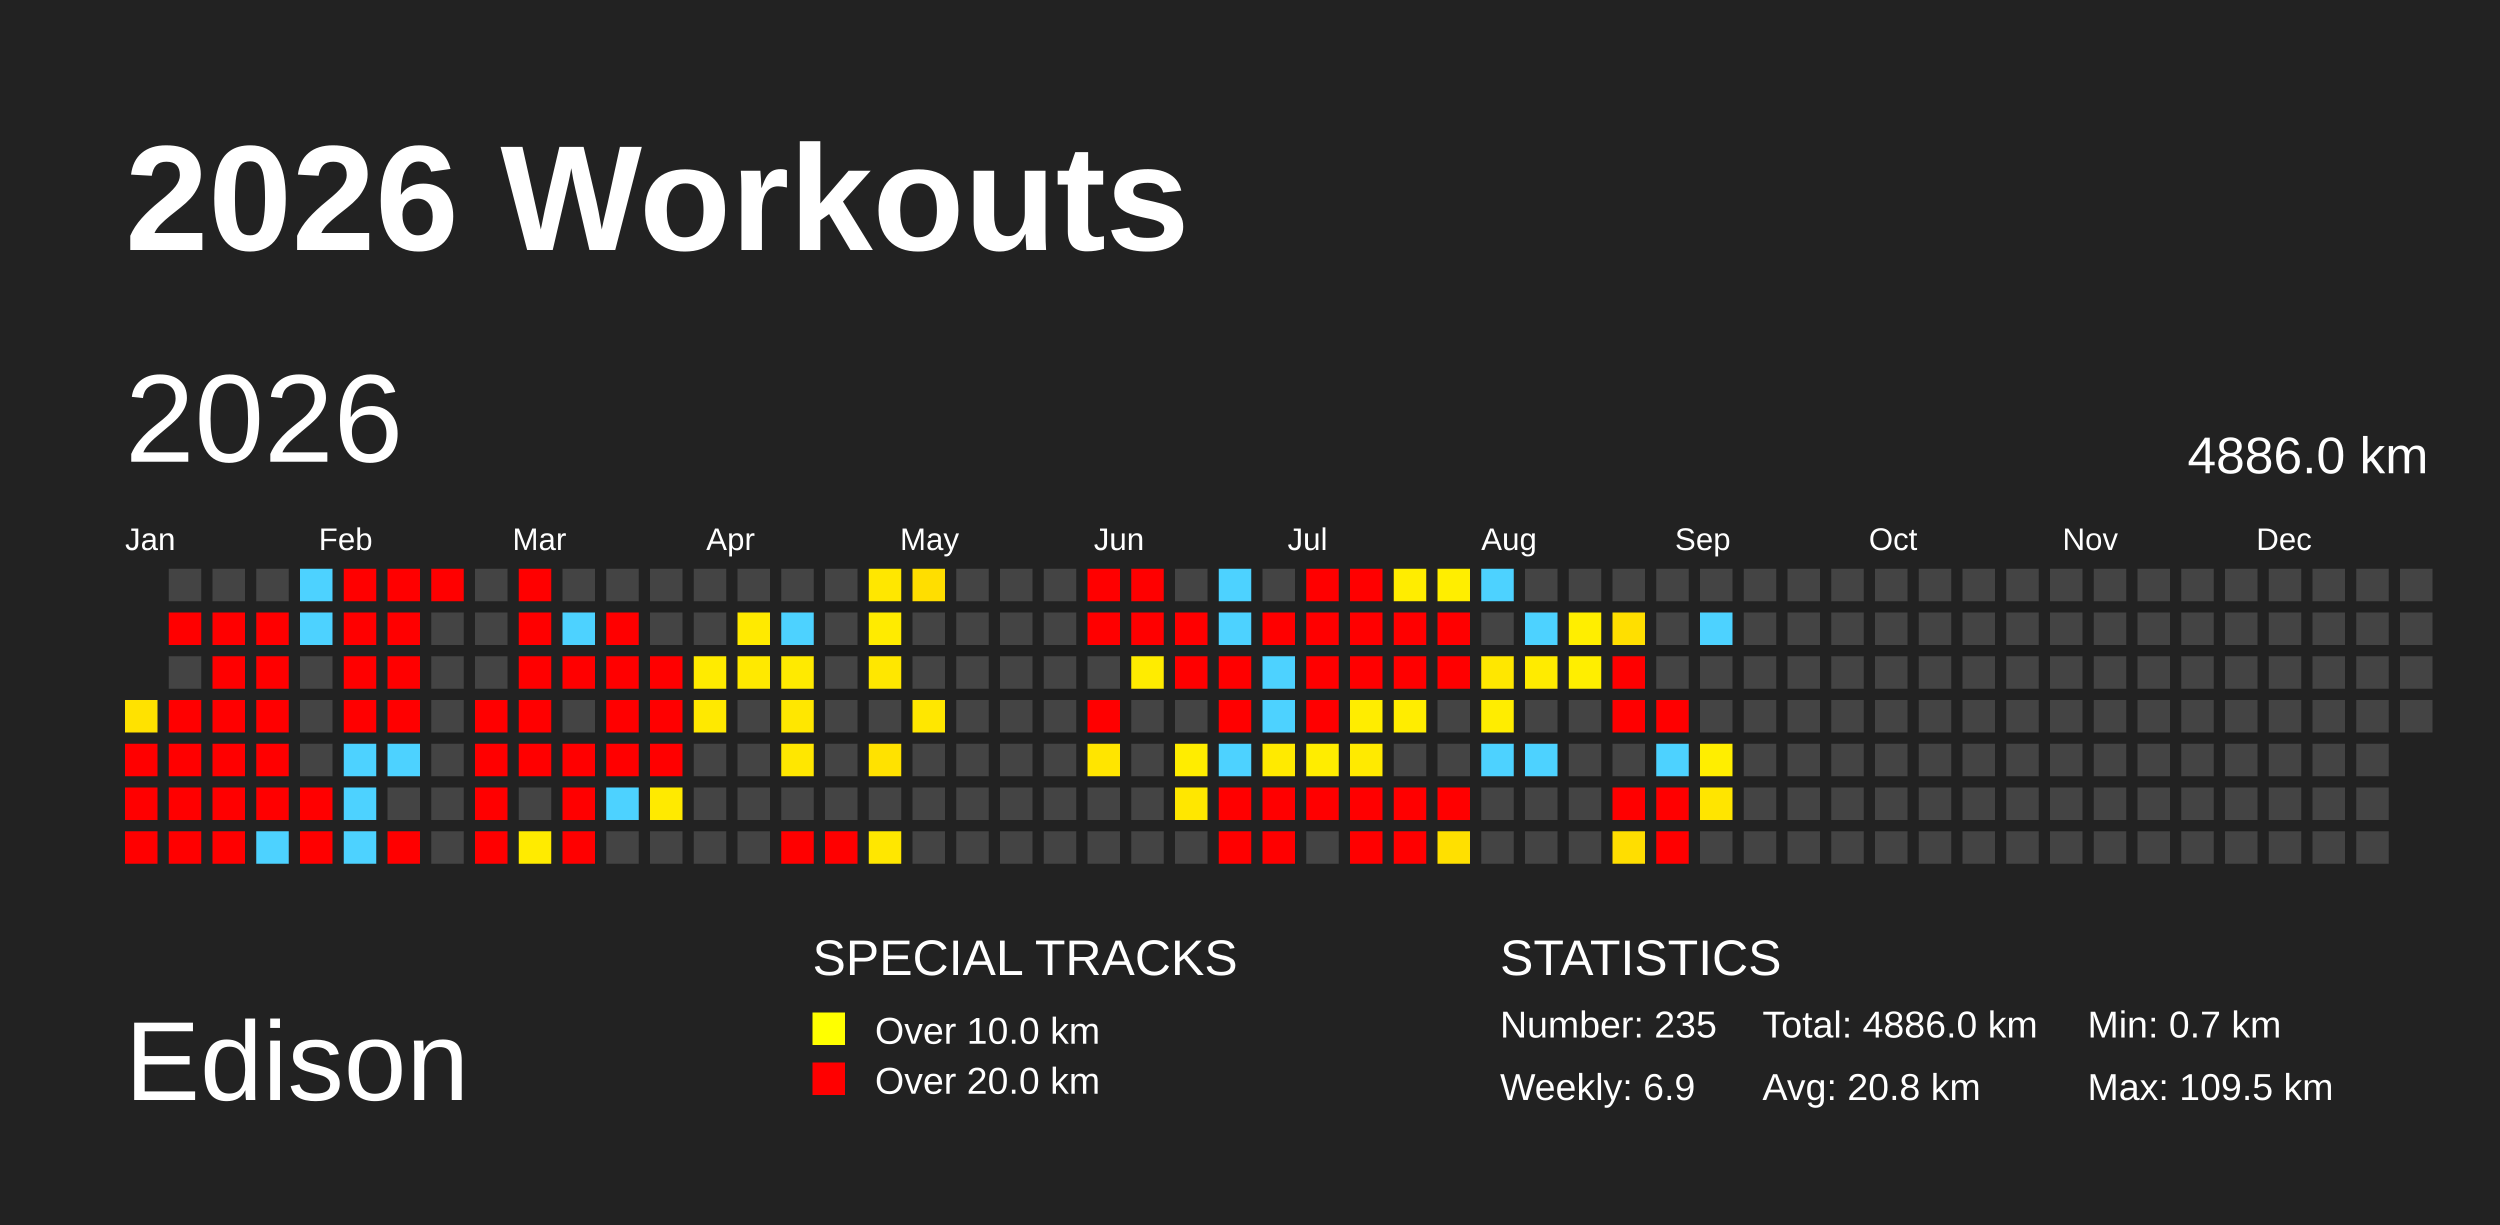
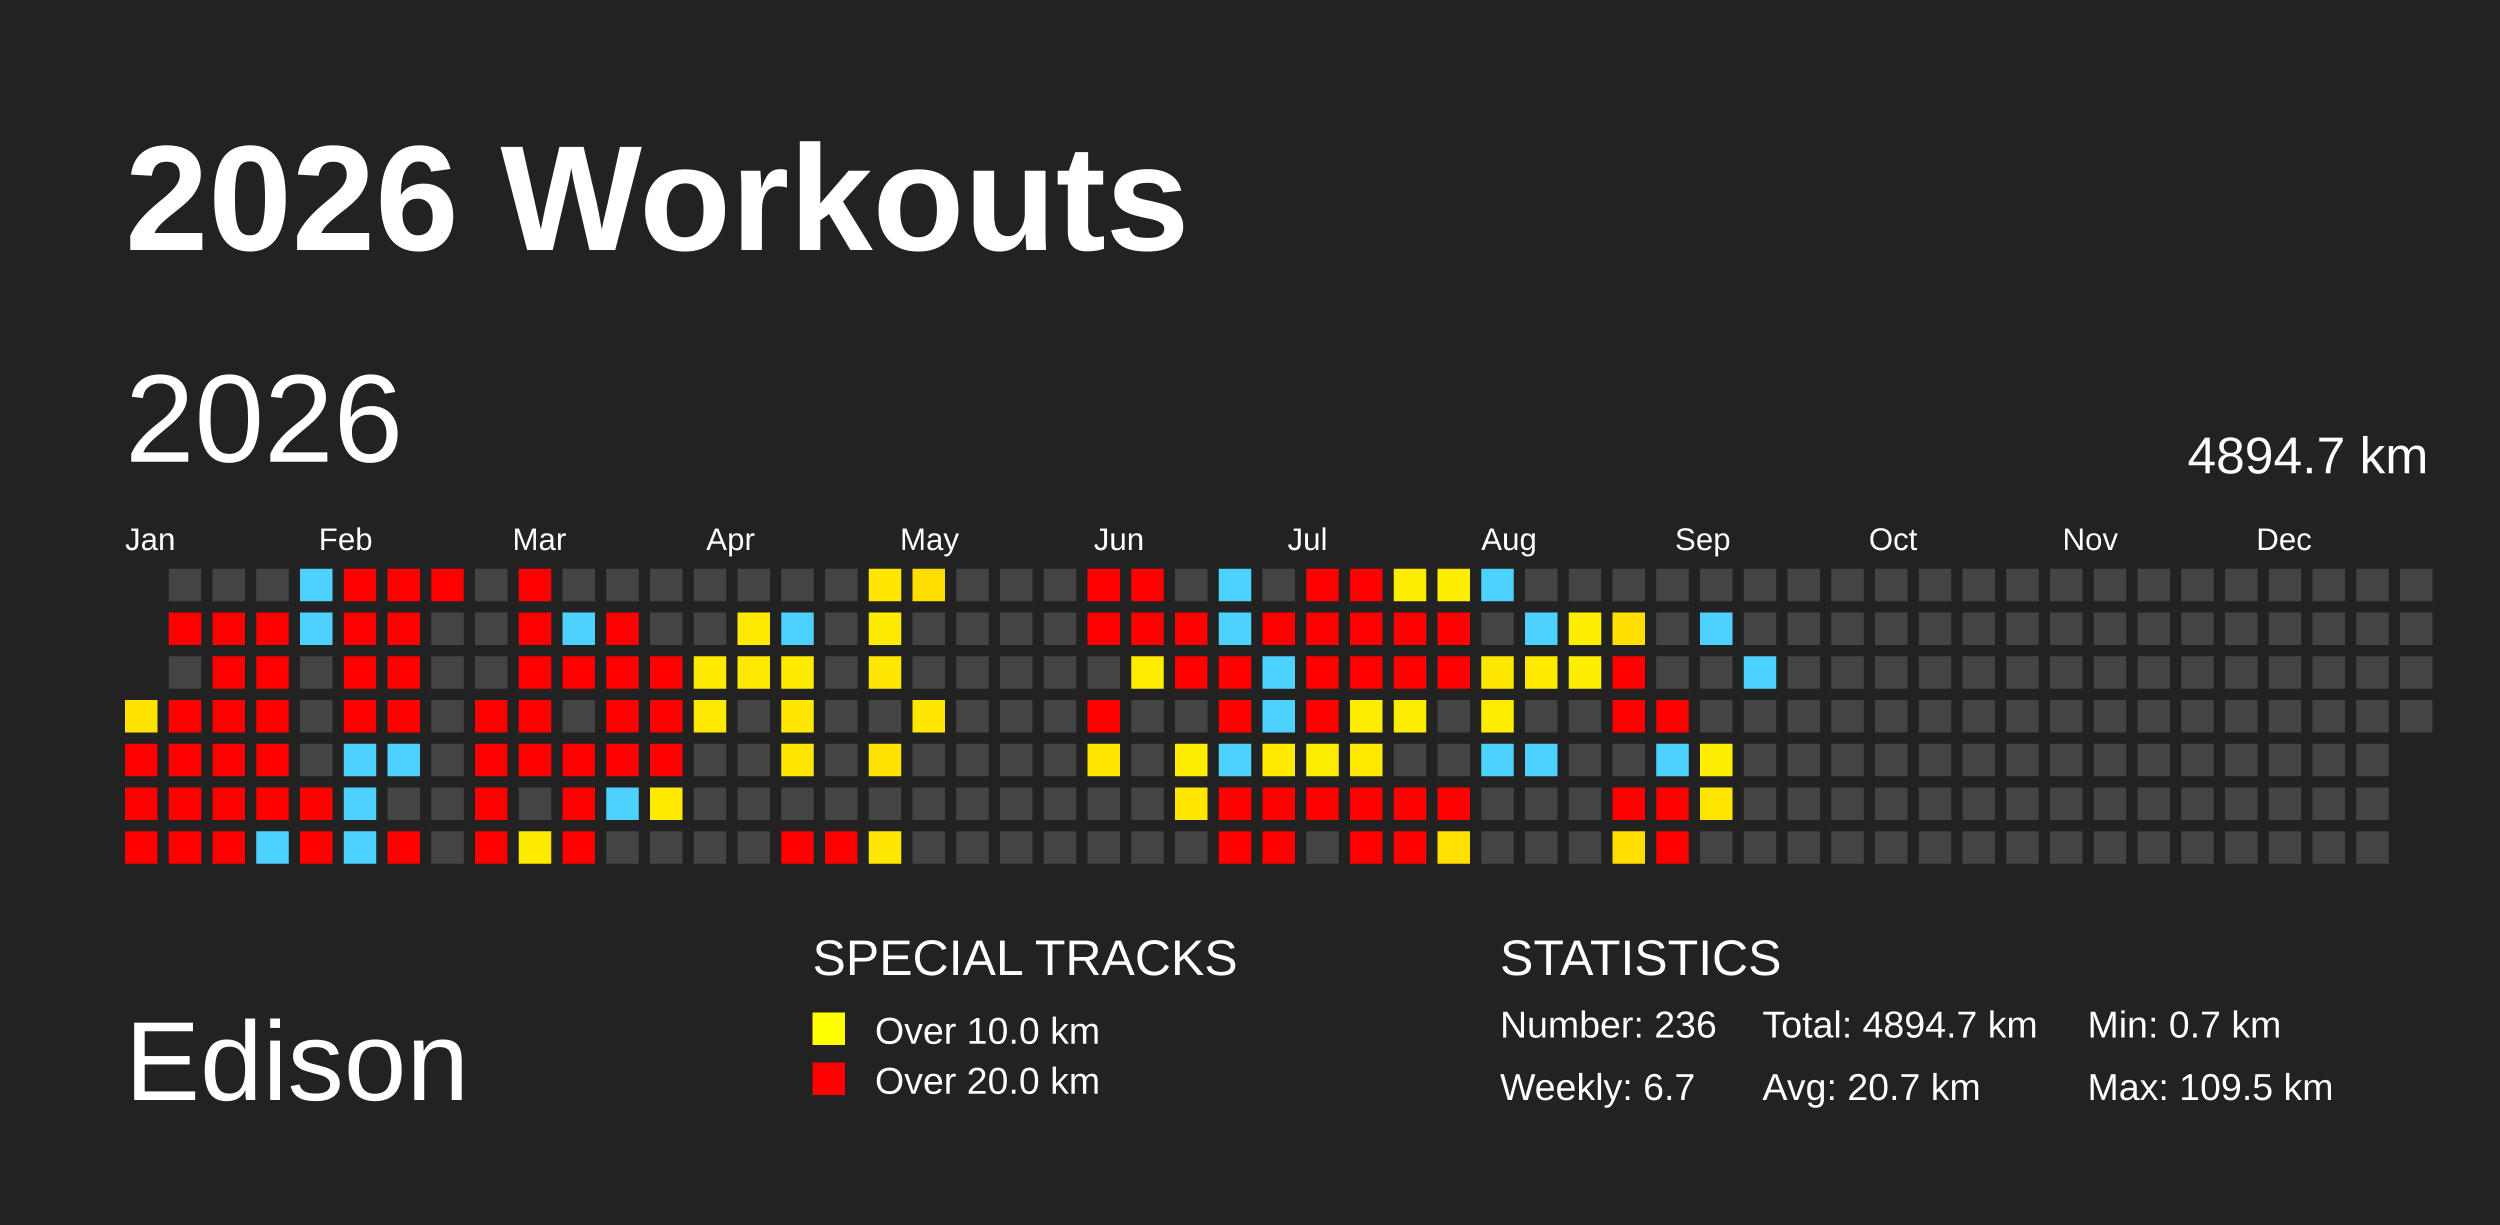
<svg xmlns="http://www.w3.org/2000/svg" baseProfile="full" height="98mm" version="1.1" viewBox="0,0,200,98" width="200mm">
  <defs />
  <rect fill="#222222" height="98" width="200" x="0" y="0" />
  <text fill="#FFFFFF" style="font-size:12px; font-family:Arial; font-weight:bold;" x="10" y="20">2026 Workouts</text>
  <text fill="#FFFFFF" style="font-size:9px; font-family:Arial" x="10" y="88">Edison</text>
  <text fill="#FFFFFF" style="font-size:4px; font-family:Arial" x="65" y="78">SPECIAL TRACKS</text>
  <rect fill="yellow" height="2.6" width="2.6" x="65" y="81" />
  <text fill="#FFFFFF" style="font-size:3px; font-family:Arial" x="70" y="83.5">Over 10.0 km</text>
  <rect fill="red" height="2.6" width="2.6" x="65" y="85" />
  <text fill="#FFFFFF" style="font-size:3px; font-family:Arial" x="70" y="87.5">Over 20.0 km</text>
  <text fill="#FFFFFF" style="font-size:4px; font-family:Arial" x="120" y="78">STATISTICS</text>
-   <text fill="#FFFFFF" style="font-size:3px; font-family:Arial" x="120" y="83">Number: 235</text>
-   <text fill="#FFFFFF" style="font-size:3px; font-family:Arial" x="120" y="88">Weekly: 6.9</text>
-   <text fill="#FFFFFF" style="font-size:3px; font-family:Arial" x="141" y="83">Total: 4886.0 km</text>
-   <text fill="#FFFFFF" style="font-size:3px; font-family:Arial" x="141" y="88">Avg: 20.8 km</text>
+   <text fill="#FFFFFF" style="font-size:3px; font-family:Arial" x="120" y="83">Number: 236</text>
+   <text fill="#FFFFFF" style="font-size:3px; font-family:Arial" x="120" y="88">Weekly: 6.7</text>
+   <text fill="#FFFFFF" style="font-size:3px; font-family:Arial" x="141" y="83">Total: 4894.7 km</text>
+   <text fill="#FFFFFF" style="font-size:3px; font-family:Arial" x="141" y="88">Avg: 20.7 km</text>
  <text fill="#FFFFFF" style="font-size:3px; font-family:Arial" x="167" y="83">Min: 0.7 km</text>
  <text fill="#FFFFFF" style="font-size:3px; font-family:Arial" x="167" y="88">Max: 109.5 km</text>
  <text dominant-baseline="hanging" fill="#FFFFFF" style="font-size:10.0px; font-family:Arial;" x="10" y="30">2026</text>
-   <text dominant-baseline="hanging" fill="#FFFFFF" style="font-size:4.125px; font-family:Arial;" x="175" y="35">4886.0 km</text>
+   <text dominant-baseline="hanging" fill="#FFFFFF" style="font-size:4.125px; font-family:Arial;" x="175" y="35">4894.7 km</text>
  <text fill="#FFFFFF" style="font-size:2.5px; font-family:Arial" x="10.0" y="44">Jan</text>
  <text fill="#FFFFFF" style="font-size:2.5px; font-family:Arial" x="25.5" y="44">Feb</text>
  <text fill="#FFFFFF" style="font-size:2.5px; font-family:Arial" x="41.0" y="44">Mar</text>
  <text fill="#FFFFFF" style="font-size:2.5px; font-family:Arial" x="56.5" y="44">Apr</text>
  <text fill="#FFFFFF" style="font-size:2.5px; font-family:Arial" x="72.0" y="44">May</text>
  <text fill="#FFFFFF" style="font-size:2.5px; font-family:Arial" x="87.5" y="44">Jun</text>
  <text fill="#FFFFFF" style="font-size:2.5px; font-family:Arial" x="103.0" y="44">Jul</text>
  <text fill="#FFFFFF" style="font-size:2.5px; font-family:Arial" x="118.5" y="44">Aug</text>
  <text fill="#FFFFFF" style="font-size:2.5px; font-family:Arial" x="134.0" y="44">Sep</text>
  <text fill="#FFFFFF" style="font-size:2.5px; font-family:Arial" x="149.5" y="44">Oct</text>
  <text fill="#FFFFFF" style="font-size:2.5px; font-family:Arial" x="165.0" y="44">Nov</text>
  <text fill="#FFFFFF" style="font-size:2.5px; font-family:Arial" x="180.5" y="44">Dec</text>
  <rect fill="#ffe200" height="2.6" width="2.6" x="10.0" y="56.0" />
  <rect fill="red" height="2.6" width="2.6" x="10.0" y="59.5" />
  <rect fill="red" height="2.6" width="2.6" x="10.0" y="63.0" />
  <rect fill="red" height="2.6" width="2.6" x="10.0" y="66.5" />
  <rect fill="#444444" height="2.6" width="2.6" x="13.5" y="45.5" />
  <rect fill="red" height="2.6" width="2.6" x="13.5" y="49.0" />
  <rect fill="#444444" height="2.6" width="2.6" x="13.5" y="52.5" />
  <rect fill="red" height="2.6" width="2.6" x="13.5" y="56.0" />
  <rect fill="red" height="2.6" width="2.6" x="13.5" y="59.5" />
  <rect fill="red" height="2.6" width="2.6" x="13.5" y="63.0" />
  <rect fill="red" height="2.6" width="2.6" x="13.5" y="66.5" />
  <rect fill="#444444" height="2.6" width="2.6" x="17.0" y="45.5" />
  <rect fill="red" height="2.6" width="2.6" x="17.0" y="49.0" />
  <rect fill="red" height="2.6" width="2.6" x="17.0" y="52.5" />
  <rect fill="red" height="2.6" width="2.6" x="17.0" y="56.0" />
  <rect fill="red" height="2.6" width="2.6" x="17.0" y="59.5" />
  <rect fill="red" height="2.6" width="2.6" x="17.0" y="63.0" />
  <rect fill="red" height="2.6" width="2.6" x="17.0" y="66.5" />
  <rect fill="#444444" height="2.6" width="2.6" x="20.5" y="45.5" />
  <rect fill="red" height="2.6" width="2.6" x="20.5" y="49.0" />
  <rect fill="red" height="2.6" width="2.6" x="20.5" y="52.5" />
  <rect fill="red" height="2.6" width="2.6" x="20.5" y="56.0" />
  <rect fill="red" height="2.6" width="2.6" x="20.5" y="59.5" />
  <rect fill="red" height="2.6" width="2.6" x="20.5" y="63.0" />
  <rect fill="#4dd2ff" height="2.6" width="2.6" x="20.5" y="66.5" />
  <rect fill="#4dd2ff" height="2.6" width="2.6" x="24.0" y="45.5" />
  <rect fill="#4dd2ff" height="2.6" width="2.6" x="24.0" y="49.0" />
  <rect fill="#444444" height="2.6" width="2.6" x="24.0" y="52.5" />
  <rect fill="#444444" height="2.6" width="2.6" x="24.0" y="56.0" />
  <rect fill="#444444" height="2.6" width="2.6" x="24.0" y="59.5" />
  <rect fill="red" height="2.6" width="2.6" x="24.0" y="63.0" />
  <rect fill="red" height="2.6" width="2.6" x="24.0" y="66.5" />
  <rect fill="red" height="2.6" width="2.6" x="27.5" y="45.5" />
  <rect fill="red" height="2.6" width="2.6" x="27.5" y="49.0" />
  <rect fill="red" height="2.6" width="2.6" x="27.5" y="52.5" />
  <rect fill="red" height="2.6" width="2.6" x="27.5" y="56.0" />
  <rect fill="#4dd2ff" height="2.6" width="2.6" x="27.5" y="59.5" />
  <rect fill="#4dd2ff" height="2.6" width="2.6" x="27.5" y="63.0" />
  <rect fill="#4dd2ff" height="2.6" width="2.6" x="27.5" y="66.5" />
  <rect fill="red" height="2.6" width="2.6" x="31.0" y="45.5" />
  <rect fill="red" height="2.6" width="2.6" x="31.0" y="49.0" />
  <rect fill="red" height="2.6" width="2.6" x="31.0" y="52.5" />
  <rect fill="red" height="2.6" width="2.6" x="31.0" y="56.0" />
  <rect fill="#4dd2ff" height="2.6" width="2.6" x="31.0" y="59.5" />
  <rect fill="#444444" height="2.6" width="2.6" x="31.0" y="63.0" />
  <rect fill="red" height="2.6" width="2.6" x="31.0" y="66.5" />
  <rect fill="red" height="2.6" width="2.6" x="34.5" y="45.5" />
  <rect fill="#444444" height="2.6" width="2.6" x="34.5" y="49.0" />
  <rect fill="#444444" height="2.6" width="2.6" x="34.5" y="52.5" />
  <rect fill="#444444" height="2.6" width="2.6" x="34.5" y="56.0" />
  <rect fill="#444444" height="2.6" width="2.6" x="34.5" y="59.5" />
  <rect fill="#444444" height="2.6" width="2.6" x="34.5" y="63.0" />
  <rect fill="#444444" height="2.6" width="2.6" x="34.5" y="66.5" />
  <rect fill="#444444" height="2.6" width="2.6" x="38.0" y="45.5" />
  <rect fill="#444444" height="2.6" width="2.6" x="38.0" y="49.0" />
  <rect fill="#444444" height="2.6" width="2.6" x="38.0" y="52.5" />
  <rect fill="red" height="2.6" width="2.6" x="38.0" y="56.0" />
  <rect fill="red" height="2.6" width="2.6" x="38.0" y="59.5" />
  <rect fill="red" height="2.6" width="2.6" x="38.0" y="63.0" />
  <rect fill="red" height="2.6" width="2.6" x="38.0" y="66.5" />
  <rect fill="red" height="2.6" width="2.6" x="41.5" y="45.5" />
  <rect fill="red" height="2.6" width="2.6" x="41.5" y="49.0" />
  <rect fill="red" height="2.6" width="2.6" x="41.5" y="52.5" />
  <rect fill="red" height="2.6" width="2.6" x="41.5" y="56.0" />
  <rect fill="red" height="2.6" width="2.6" x="41.5" y="59.5" />
  <rect fill="#444444" height="2.6" width="2.6" x="41.5" y="63.0" />
  <rect fill="#ffeb00" height="2.6" width="2.6" x="41.5" y="66.5" />
  <rect fill="#444444" height="2.6" width="2.6" x="45.0" y="45.5" />
  <rect fill="#4dd2ff" height="2.6" width="2.6" x="45.0" y="49.0" />
  <rect fill="red" height="2.6" width="2.6" x="45.0" y="52.5" />
  <rect fill="#444444" height="2.6" width="2.6" x="45.0" y="56.0" />
  <rect fill="red" height="2.6" width="2.6" x="45.0" y="59.5" />
  <rect fill="red" height="2.6" width="2.6" x="45.0" y="63.0" />
  <rect fill="red" height="2.6" width="2.6" x="45.0" y="66.5" />
  <rect fill="#444444" height="2.6" width="2.6" x="48.5" y="45.5" />
  <rect fill="red" height="2.6" width="2.6" x="48.5" y="49.0" />
  <rect fill="red" height="2.6" width="2.6" x="48.5" y="52.5" />
  <rect fill="red" height="2.6" width="2.6" x="48.5" y="56.0" />
  <rect fill="red" height="2.6" width="2.6" x="48.5" y="59.5" />
  <rect fill="#4dd2ff" height="2.6" width="2.6" x="48.5" y="63.0" />
  <rect fill="#444444" height="2.6" width="2.6" x="48.5" y="66.5" />
  <rect fill="#444444" height="2.6" width="2.6" x="52.0" y="45.5" />
  <rect fill="#444444" height="2.6" width="2.6" x="52.0" y="49.0" />
  <rect fill="red" height="2.6" width="2.6" x="52.0" y="52.5" />
  <rect fill="red" height="2.6" width="2.6" x="52.0" y="56.0" />
  <rect fill="red" height="2.6" width="2.6" x="52.0" y="59.5" />
  <rect fill="#ffea00" height="2.6" width="2.6" x="52.0" y="63.0" />
  <rect fill="#444444" height="2.6" width="2.6" x="52.0" y="66.5" />
  <rect fill="#444444" height="2.6" width="2.6" x="55.5" y="45.5" />
  <rect fill="#444444" height="2.6" width="2.6" x="55.5" y="49.0" />
  <rect fill="#ffeb00" height="2.6" width="2.6" x="55.5" y="52.5" />
  <rect fill="#ffe900" height="2.6" width="2.6" x="55.5" y="56.0" />
  <rect fill="#444444" height="2.6" width="2.6" x="55.5" y="59.5" />
  <rect fill="#444444" height="2.6" width="2.6" x="55.5" y="63.0" />
  <rect fill="#444444" height="2.6" width="2.6" x="55.5" y="66.5" />
  <rect fill="#444444" height="2.6" width="2.6" x="59.0" y="45.5" />
  <rect fill="#ffea00" height="2.6" width="2.6" x="59.0" y="49.0" />
  <rect fill="#ffe900" height="2.6" width="2.6" x="59.0" y="52.5" />
  <rect fill="#444444" height="2.6" width="2.6" x="59.0" y="56.0" />
  <rect fill="#444444" height="2.6" width="2.6" x="59.0" y="59.5" />
  <rect fill="#444444" height="2.6" width="2.6" x="59.0" y="63.0" />
  <rect fill="#444444" height="2.6" width="2.6" x="59.0" y="66.5" />
  <rect fill="#444444" height="2.6" width="2.6" x="62.5" y="45.5" />
  <rect fill="#4dd2ff" height="2.6" width="2.6" x="62.5" y="49.0" />
  <rect fill="#ffea00" height="2.6" width="2.6" x="62.5" y="52.5" />
  <rect fill="#ffe700" height="2.6" width="2.6" x="62.5" y="56.0" />
  <rect fill="#ffe700" height="2.6" width="2.6" x="62.5" y="59.5" />
  <rect fill="#444444" height="2.6" width="2.6" x="62.5" y="63.0" />
  <rect fill="red" height="2.6" width="2.6" x="62.5" y="66.5" />
  <rect fill="#444444" height="2.6" width="2.6" x="66.0" y="45.5" />
  <rect fill="#444444" height="2.6" width="2.6" x="66.0" y="49.0" />
  <rect fill="#444444" height="2.6" width="2.6" x="66.0" y="52.5" />
  <rect fill="#444444" height="2.6" width="2.6" x="66.0" y="56.0" />
  <rect fill="#444444" height="2.6" width="2.6" x="66.0" y="59.5" />
  <rect fill="#444444" height="2.6" width="2.6" x="66.0" y="63.0" />
  <rect fill="red" height="2.6" width="2.6" x="66.0" y="66.5" />
  <rect fill="#ffe700" height="2.6" width="2.6" x="69.5" y="45.5" />
  <rect fill="#ffeb00" height="2.6" width="2.6" x="69.5" y="49.0" />
  <rect fill="#ffe700" height="2.6" width="2.6" x="69.5" y="52.5" />
  <rect fill="#444444" height="2.6" width="2.6" x="69.5" y="56.0" />
  <rect fill="#ffe200" height="2.6" width="2.6" x="69.5" y="59.5" />
  <rect fill="#444444" height="2.6" width="2.6" x="69.5" y="63.0" />
  <rect fill="#ffe700" height="2.6" width="2.6" x="69.5" y="66.5" />
  <rect fill="#ffde00" height="2.6" width="2.6" x="73.0" y="45.5" />
  <rect fill="#444444" height="2.6" width="2.6" x="73.0" y="49.0" />
  <rect fill="#444444" height="2.6" width="2.6" x="73.0" y="52.5" />
  <rect fill="#ffe700" height="2.6" width="2.6" x="73.0" y="56.0" />
  <rect fill="#444444" height="2.6" width="2.6" x="73.0" y="59.5" />
  <rect fill="#444444" height="2.6" width="2.6" x="73.0" y="63.0" />
  <rect fill="#444444" height="2.6" width="2.6" x="73.0" y="66.5" />
  <rect fill="#444444" height="2.6" width="2.6" x="76.5" y="45.5" />
  <rect fill="#444444" height="2.6" width="2.6" x="76.5" y="49.0" />
  <rect fill="#444444" height="2.6" width="2.6" x="76.5" y="52.5" />
  <rect fill="#444444" height="2.6" width="2.6" x="76.5" y="56.0" />
  <rect fill="#444444" height="2.6" width="2.6" x="76.5" y="59.5" />
  <rect fill="#444444" height="2.6" width="2.6" x="76.5" y="63.0" />
  <rect fill="#444444" height="2.6" width="2.6" x="76.5" y="66.5" />
  <rect fill="#444444" height="2.6" width="2.6" x="80.0" y="45.5" />
  <rect fill="#444444" height="2.6" width="2.6" x="80.0" y="49.0" />
  <rect fill="#444444" height="2.6" width="2.6" x="80.0" y="52.5" />
  <rect fill="#444444" height="2.6" width="2.6" x="80.0" y="56.0" />
  <rect fill="#444444" height="2.6" width="2.6" x="80.0" y="59.5" />
  <rect fill="#444444" height="2.6" width="2.6" x="80.0" y="63.0" />
  <rect fill="#444444" height="2.6" width="2.6" x="80.0" y="66.5" />
  <rect fill="#444444" height="2.6" width="2.6" x="83.5" y="45.5" />
  <rect fill="#444444" height="2.6" width="2.6" x="83.5" y="49.0" />
  <rect fill="#444444" height="2.6" width="2.6" x="83.5" y="52.5" />
  <rect fill="#444444" height="2.6" width="2.6" x="83.5" y="56.0" />
  <rect fill="#444444" height="2.6" width="2.6" x="83.5" y="59.5" />
  <rect fill="#444444" height="2.6" width="2.6" x="83.5" y="63.0" />
  <rect fill="#444444" height="2.6" width="2.6" x="83.5" y="66.5" />
  <rect fill="red" height="2.6" width="2.6" x="87.0" y="45.5" />
  <rect fill="red" height="2.6" width="2.6" x="87.0" y="49.0" />
  <rect fill="#444444" height="2.6" width="2.6" x="87.0" y="52.5" />
  <rect fill="red" height="2.6" width="2.6" x="87.0" y="56.0" />
  <rect fill="#ffe500" height="2.6" width="2.6" x="87.0" y="59.5" />
  <rect fill="#444444" height="2.6" width="2.6" x="87.0" y="63.0" />
  <rect fill="#444444" height="2.6" width="2.6" x="87.0" y="66.5" />
  <rect fill="red" height="2.6" width="2.6" x="90.5" y="45.5" />
  <rect fill="red" height="2.6" width="2.6" x="90.5" y="49.0" />
  <rect fill="#ffec00" height="2.6" width="2.6" x="90.5" y="52.5" />
  <rect fill="#444444" height="2.6" width="2.6" x="90.5" y="56.0" />
  <rect fill="#444444" height="2.6" width="2.6" x="90.5" y="59.5" />
  <rect fill="#444444" height="2.6" width="2.6" x="90.5" y="63.0" />
  <rect fill="#444444" height="2.6" width="2.6" x="90.5" y="66.5" />
  <rect fill="#444444" height="2.6" width="2.6" x="94.0" y="45.5" />
  <rect fill="red" height="2.6" width="2.6" x="94.0" y="49.0" />
  <rect fill="red" height="2.6" width="2.6" x="94.0" y="52.5" />
  <rect fill="#444444" height="2.6" width="2.6" x="94.0" y="56.0" />
  <rect fill="#ffed00" height="2.6" width="2.6" x="94.0" y="59.5" />
  <rect fill="#ffe700" height="2.6" width="2.6" x="94.0" y="63.0" />
  <rect fill="#444444" height="2.6" width="2.6" x="94.0" y="66.5" />
  <rect fill="#4dd2ff" height="2.6" width="2.6" x="97.5" y="45.5" />
  <rect fill="#4dd2ff" height="2.6" width="2.6" x="97.5" y="49.0" />
  <rect fill="red" height="2.6" width="2.6" x="97.5" y="52.5" />
  <rect fill="red" height="2.6" width="2.6" x="97.5" y="56.0" />
  <rect fill="#4dd2ff" height="2.6" width="2.6" x="97.5" y="59.5" />
  <rect fill="red" height="2.6" width="2.6" x="97.5" y="63.0" />
  <rect fill="red" height="2.6" width="2.6" x="97.5" y="66.5" />
  <rect fill="#444444" height="2.6" width="2.6" x="101.0" y="45.5" />
  <rect fill="red" height="2.6" width="2.6" x="101.0" y="49.0" />
  <rect fill="#4dd2ff" height="2.6" width="2.6" x="101.0" y="52.5" />
  <rect fill="#4dd2ff" height="2.6" width="2.6" x="101.0" y="56.0" />
  <rect fill="#ffea00" height="2.6" width="2.6" x="101.0" y="59.5" />
  <rect fill="red" height="2.6" width="2.6" x="101.0" y="63.0" />
  <rect fill="red" height="2.6" width="2.6" x="101.0" y="66.5" />
  <rect fill="red" height="2.6" width="2.6" x="104.5" y="45.5" />
  <rect fill="red" height="2.6" width="2.6" x="104.5" y="49.0" />
  <rect fill="red" height="2.6" width="2.6" x="104.5" y="52.5" />
  <rect fill="red" height="2.6" width="2.6" x="104.5" y="56.0" />
  <rect fill="#ffed00" height="2.6" width="2.6" x="104.5" y="59.5" />
  <rect fill="red" height="2.6" width="2.6" x="104.5" y="63.0" />
  <rect fill="#444444" height="2.6" width="2.6" x="104.5" y="66.5" />
  <rect fill="red" height="2.6" width="2.6" x="108.0" y="45.5" />
  <rect fill="red" height="2.6" width="2.6" x="108.0" y="49.0" />
  <rect fill="red" height="2.6" width="2.6" x="108.0" y="52.5" />
  <rect fill="#ffed00" height="2.6" width="2.6" x="108.0" y="56.0" />
  <rect fill="#ffea00" height="2.6" width="2.6" x="108.0" y="59.5" />
  <rect fill="red" height="2.6" width="2.6" x="108.0" y="63.0" />
  <rect fill="red" height="2.6" width="2.6" x="108.0" y="66.5" />
  <rect fill="#ffed00" height="2.6" width="2.6" x="111.5" y="45.5" />
  <rect fill="red" height="2.6" width="2.6" x="111.5" y="49.0" />
  <rect fill="red" height="2.6" width="2.6" x="111.5" y="52.5" />
  <rect fill="#ffed00" height="2.6" width="2.6" x="111.5" y="56.0" />
  <rect fill="#444444" height="2.6" width="2.6" x="111.5" y="59.5" />
  <rect fill="red" height="2.6" width="2.6" x="111.5" y="63.0" />
  <rect fill="red" height="2.6" width="2.6" x="111.5" y="66.5" />
  <rect fill="#ffee00" height="2.6" width="2.6" x="115.0" y="45.5" />
  <rect fill="red" height="2.6" width="2.6" x="115.0" y="49.0" />
  <rect fill="red" height="2.6" width="2.6" x="115.0" y="52.5" />
  <rect fill="#444444" height="2.6" width="2.6" x="115.0" y="56.0" />
  <rect fill="#444444" height="2.6" width="2.6" x="115.0" y="59.5" />
  <rect fill="red" height="2.6" width="2.6" x="115.0" y="63.0" />
  <rect fill="#ffe000" height="2.6" width="2.6" x="115.0" y="66.5" />
  <rect fill="#4dd2ff" height="2.6" width="2.6" x="118.5" y="45.5" />
  <rect fill="#444444" height="2.6" width="2.6" x="118.5" y="49.0" />
  <rect fill="#ffe700" height="2.6" width="2.6" x="118.5" y="52.5" />
  <rect fill="#ffed00" height="2.6" width="2.6" x="118.5" y="56.0" />
  <rect fill="#4dd2ff" height="2.6" width="2.6" x="118.5" y="59.5" />
  <rect fill="#444444" height="2.6" width="2.6" x="118.5" y="63.0" />
  <rect fill="#444444" height="2.6" width="2.6" x="118.5" y="66.5" />
  <rect fill="#444444" height="2.6" width="2.6" x="122.0" y="45.5" />
  <rect fill="#4dd2ff" height="2.6" width="2.6" x="122.0" y="49.0" />
  <rect fill="#ffeb00" height="2.6" width="2.6" x="122.0" y="52.5" />
  <rect fill="#444444" height="2.6" width="2.6" x="122.0" y="56.0" />
  <rect fill="#4dd2ff" height="2.6" width="2.6" x="122.0" y="59.5" />
  <rect fill="#444444" height="2.6" width="2.6" x="122.0" y="63.0" />
  <rect fill="#444444" height="2.6" width="2.6" x="122.0" y="66.5" />
  <rect fill="#444444" height="2.6" width="2.6" x="125.5" y="45.5" />
  <rect fill="#ffee00" height="2.6" width="2.6" x="125.5" y="49.0" />
  <rect fill="#ffee00" height="2.6" width="2.6" x="125.5" y="52.5" />
  <rect fill="#444444" height="2.6" width="2.6" x="125.5" y="56.0" />
  <rect fill="#444444" height="2.6" width="2.6" x="125.5" y="59.5" />
  <rect fill="#444444" height="2.6" width="2.6" x="125.5" y="63.0" />
  <rect fill="#444444" height="2.6" width="2.6" x="125.5" y="66.5" />
  <rect fill="#444444" height="2.6" width="2.6" x="129.0" y="45.5" />
  <rect fill="#ffdf00" height="2.6" width="2.6" x="129.0" y="49.0" />
  <rect fill="red" height="2.6" width="2.6" x="129.0" y="52.5" />
  <rect fill="red" height="2.6" width="2.6" x="129.0" y="56.0" />
  <rect fill="#444444" height="2.6" width="2.6" x="129.0" y="59.5" />
  <rect fill="red" height="2.6" width="2.6" x="129.0" y="63.0" />
  <rect fill="#ffde00" height="2.6" width="2.6" x="129.0" y="66.5" />
  <rect fill="#444444" height="2.6" width="2.6" x="132.5" y="45.5" />
  <rect fill="#444444" height="2.6" width="2.6" x="132.5" y="49.0" />
  <rect fill="#444444" height="2.6" width="2.6" x="132.5" y="52.5" />
  <rect fill="red" height="2.6" width="2.6" x="132.5" y="56.0" />
  <rect fill="#4dd2ff" height="2.6" width="2.6" x="132.5" y="59.5" />
  <rect fill="red" height="2.6" width="2.6" x="132.5" y="63.0" />
  <rect fill="red" height="2.6" width="2.6" x="132.5" y="66.5" />
  <rect fill="#444444" height="2.6" width="2.6" x="136.0" y="45.5" />
  <rect fill="#4dd2ff" height="2.6" width="2.6" x="136.0" y="49.0" />
  <rect fill="#444444" height="2.6" width="2.6" x="136.0" y="52.5" />
  <rect fill="#444444" height="2.6" width="2.6" x="136.0" y="56.0" />
  <rect fill="#ffee00" height="2.6" width="2.6" x="136.0" y="59.5" />
  <rect fill="#ffe500" height="2.6" width="2.6" x="136.0" y="63.0" />
  <rect fill="#444444" height="2.6" width="2.6" x="136.0" y="66.5" />
  <rect fill="#444444" height="2.6" width="2.6" x="139.5" y="45.5" />
  <rect fill="#444444" height="2.6" width="2.6" x="139.5" y="49.0" />
-   <rect fill="#444444" height="2.6" width="2.6" x="139.5" y="52.5" />
+   <rect fill="#4dd2ff" height="2.6" width="2.6" x="139.5" y="52.5" />
  <rect fill="#444444" height="2.6" width="2.6" x="139.5" y="56.0" />
  <rect fill="#444444" height="2.6" width="2.6" x="139.5" y="59.5" />
  <rect fill="#444444" height="2.6" width="2.6" x="139.5" y="63.0" />
  <rect fill="#444444" height="2.6" width="2.6" x="139.5" y="66.5" />
  <rect fill="#444444" height="2.6" width="2.6" x="143.0" y="45.5" />
  <rect fill="#444444" height="2.6" width="2.6" x="143.0" y="49.0" />
  <rect fill="#444444" height="2.6" width="2.6" x="143.0" y="52.5" />
  <rect fill="#444444" height="2.6" width="2.6" x="143.0" y="56.0" />
  <rect fill="#444444" height="2.6" width="2.6" x="143.0" y="59.5" />
  <rect fill="#444444" height="2.6" width="2.6" x="143.0" y="63.0" />
  <rect fill="#444444" height="2.6" width="2.6" x="143.0" y="66.5" />
  <rect fill="#444444" height="2.6" width="2.6" x="146.5" y="45.5" />
  <rect fill="#444444" height="2.6" width="2.6" x="146.5" y="49.0" />
  <rect fill="#444444" height="2.6" width="2.6" x="146.5" y="52.5" />
  <rect fill="#444444" height="2.6" width="2.6" x="146.5" y="56.0" />
  <rect fill="#444444" height="2.6" width="2.6" x="146.5" y="59.5" />
  <rect fill="#444444" height="2.6" width="2.6" x="146.5" y="63.0" />
  <rect fill="#444444" height="2.6" width="2.6" x="146.5" y="66.5" />
  <rect fill="#444444" height="2.6" width="2.6" x="150.0" y="45.5" />
  <rect fill="#444444" height="2.6" width="2.6" x="150.0" y="49.0" />
  <rect fill="#444444" height="2.6" width="2.6" x="150.0" y="52.5" />
  <rect fill="#444444" height="2.6" width="2.6" x="150.0" y="56.0" />
  <rect fill="#444444" height="2.6" width="2.6" x="150.0" y="59.5" />
  <rect fill="#444444" height="2.6" width="2.6" x="150.0" y="63.0" />
  <rect fill="#444444" height="2.6" width="2.6" x="150.0" y="66.5" />
  <rect fill="#444444" height="2.6" width="2.6" x="153.5" y="45.5" />
  <rect fill="#444444" height="2.6" width="2.6" x="153.5" y="49.0" />
  <rect fill="#444444" height="2.6" width="2.6" x="153.5" y="52.5" />
  <rect fill="#444444" height="2.6" width="2.6" x="153.5" y="56.0" />
  <rect fill="#444444" height="2.6" width="2.6" x="153.5" y="59.5" />
  <rect fill="#444444" height="2.6" width="2.6" x="153.5" y="63.0" />
  <rect fill="#444444" height="2.6" width="2.6" x="153.5" y="66.5" />
  <rect fill="#444444" height="2.6" width="2.6" x="157.0" y="45.5" />
  <rect fill="#444444" height="2.6" width="2.6" x="157.0" y="49.0" />
  <rect fill="#444444" height="2.6" width="2.6" x="157.0" y="52.5" />
  <rect fill="#444444" height="2.6" width="2.6" x="157.0" y="56.0" />
  <rect fill="#444444" height="2.6" width="2.6" x="157.0" y="59.5" />
  <rect fill="#444444" height="2.6" width="2.6" x="157.0" y="63.0" />
  <rect fill="#444444" height="2.6" width="2.6" x="157.0" y="66.5" />
  <rect fill="#444444" height="2.6" width="2.6" x="160.5" y="45.5" />
  <rect fill="#444444" height="2.6" width="2.6" x="160.5" y="49.0" />
  <rect fill="#444444" height="2.6" width="2.6" x="160.5" y="52.5" />
  <rect fill="#444444" height="2.6" width="2.6" x="160.5" y="56.0" />
  <rect fill="#444444" height="2.6" width="2.6" x="160.5" y="59.5" />
  <rect fill="#444444" height="2.6" width="2.6" x="160.5" y="63.0" />
  <rect fill="#444444" height="2.6" width="2.6" x="160.5" y="66.5" />
  <rect fill="#444444" height="2.6" width="2.6" x="164.0" y="45.5" />
  <rect fill="#444444" height="2.6" width="2.6" x="164.0" y="49.0" />
  <rect fill="#444444" height="2.6" width="2.6" x="164.0" y="52.5" />
  <rect fill="#444444" height="2.6" width="2.6" x="164.0" y="56.0" />
  <rect fill="#444444" height="2.6" width="2.6" x="164.0" y="59.5" />
  <rect fill="#444444" height="2.6" width="2.6" x="164.0" y="63.0" />
  <rect fill="#444444" height="2.6" width="2.6" x="164.0" y="66.5" />
  <rect fill="#444444" height="2.6" width="2.6" x="167.5" y="45.5" />
  <rect fill="#444444" height="2.6" width="2.6" x="167.5" y="49.0" />
  <rect fill="#444444" height="2.6" width="2.6" x="167.5" y="52.5" />
  <rect fill="#444444" height="2.6" width="2.6" x="167.5" y="56.0" />
  <rect fill="#444444" height="2.6" width="2.6" x="167.5" y="59.5" />
  <rect fill="#444444" height="2.6" width="2.6" x="167.5" y="63.0" />
  <rect fill="#444444" height="2.6" width="2.6" x="167.5" y="66.5" />
  <rect fill="#444444" height="2.6" width="2.6" x="171.0" y="45.5" />
  <rect fill="#444444" height="2.6" width="2.6" x="171.0" y="49.0" />
  <rect fill="#444444" height="2.6" width="2.6" x="171.0" y="52.5" />
  <rect fill="#444444" height="2.6" width="2.6" x="171.0" y="56.0" />
  <rect fill="#444444" height="2.6" width="2.6" x="171.0" y="59.5" />
  <rect fill="#444444" height="2.6" width="2.6" x="171.0" y="63.0" />
  <rect fill="#444444" height="2.6" width="2.6" x="171.0" y="66.5" />
  <rect fill="#444444" height="2.6" width="2.6" x="174.5" y="45.5" />
  <rect fill="#444444" height="2.6" width="2.6" x="174.5" y="49.0" />
  <rect fill="#444444" height="2.6" width="2.6" x="174.5" y="52.5" />
  <rect fill="#444444" height="2.6" width="2.6" x="174.5" y="56.0" />
  <rect fill="#444444" height="2.6" width="2.6" x="174.5" y="59.5" />
  <rect fill="#444444" height="2.6" width="2.6" x="174.5" y="63.0" />
  <rect fill="#444444" height="2.6" width="2.6" x="174.5" y="66.5" />
  <rect fill="#444444" height="2.6" width="2.6" x="178.0" y="45.5" />
  <rect fill="#444444" height="2.6" width="2.6" x="178.0" y="49.0" />
  <rect fill="#444444" height="2.6" width="2.6" x="178.0" y="52.5" />
  <rect fill="#444444" height="2.6" width="2.6" x="178.0" y="56.0" />
  <rect fill="#444444" height="2.6" width="2.6" x="178.0" y="59.5" />
  <rect fill="#444444" height="2.6" width="2.6" x="178.0" y="63.0" />
  <rect fill="#444444" height="2.6" width="2.6" x="178.0" y="66.5" />
  <rect fill="#444444" height="2.6" width="2.6" x="181.5" y="45.5" />
  <rect fill="#444444" height="2.6" width="2.6" x="181.5" y="49.0" />
  <rect fill="#444444" height="2.6" width="2.6" x="181.5" y="52.5" />
  <rect fill="#444444" height="2.6" width="2.6" x="181.5" y="56.0" />
  <rect fill="#444444" height="2.6" width="2.6" x="181.5" y="59.5" />
  <rect fill="#444444" height="2.6" width="2.6" x="181.5" y="63.0" />
  <rect fill="#444444" height="2.6" width="2.6" x="181.5" y="66.5" />
  <rect fill="#444444" height="2.6" width="2.6" x="185.0" y="45.5" />
  <rect fill="#444444" height="2.6" width="2.6" x="185.0" y="49.0" />
  <rect fill="#444444" height="2.6" width="2.6" x="185.0" y="52.5" />
  <rect fill="#444444" height="2.6" width="2.6" x="185.0" y="56.0" />
  <rect fill="#444444" height="2.6" width="2.6" x="185.0" y="59.5" />
  <rect fill="#444444" height="2.6" width="2.6" x="185.0" y="63.0" />
  <rect fill="#444444" height="2.6" width="2.6" x="185.0" y="66.5" />
  <rect fill="#444444" height="2.6" width="2.6" x="188.5" y="45.5" />
  <rect fill="#444444" height="2.6" width="2.6" x="188.5" y="49.0" />
  <rect fill="#444444" height="2.6" width="2.6" x="188.5" y="52.5" />
  <rect fill="#444444" height="2.6" width="2.6" x="188.5" y="56.0" />
  <rect fill="#444444" height="2.6" width="2.6" x="188.5" y="59.5" />
  <rect fill="#444444" height="2.6" width="2.6" x="188.5" y="63.0" />
  <rect fill="#444444" height="2.6" width="2.6" x="188.5" y="66.5" />
  <rect fill="#444444" height="2.6" width="2.6" x="192.0" y="45.5" />
  <rect fill="#444444" height="2.6" width="2.6" x="192.0" y="49.0" />
  <rect fill="#444444" height="2.6" width="2.6" x="192.0" y="52.5" />
  <rect fill="#444444" height="2.6" width="2.6" x="192.0" y="56.0" />
</svg>
